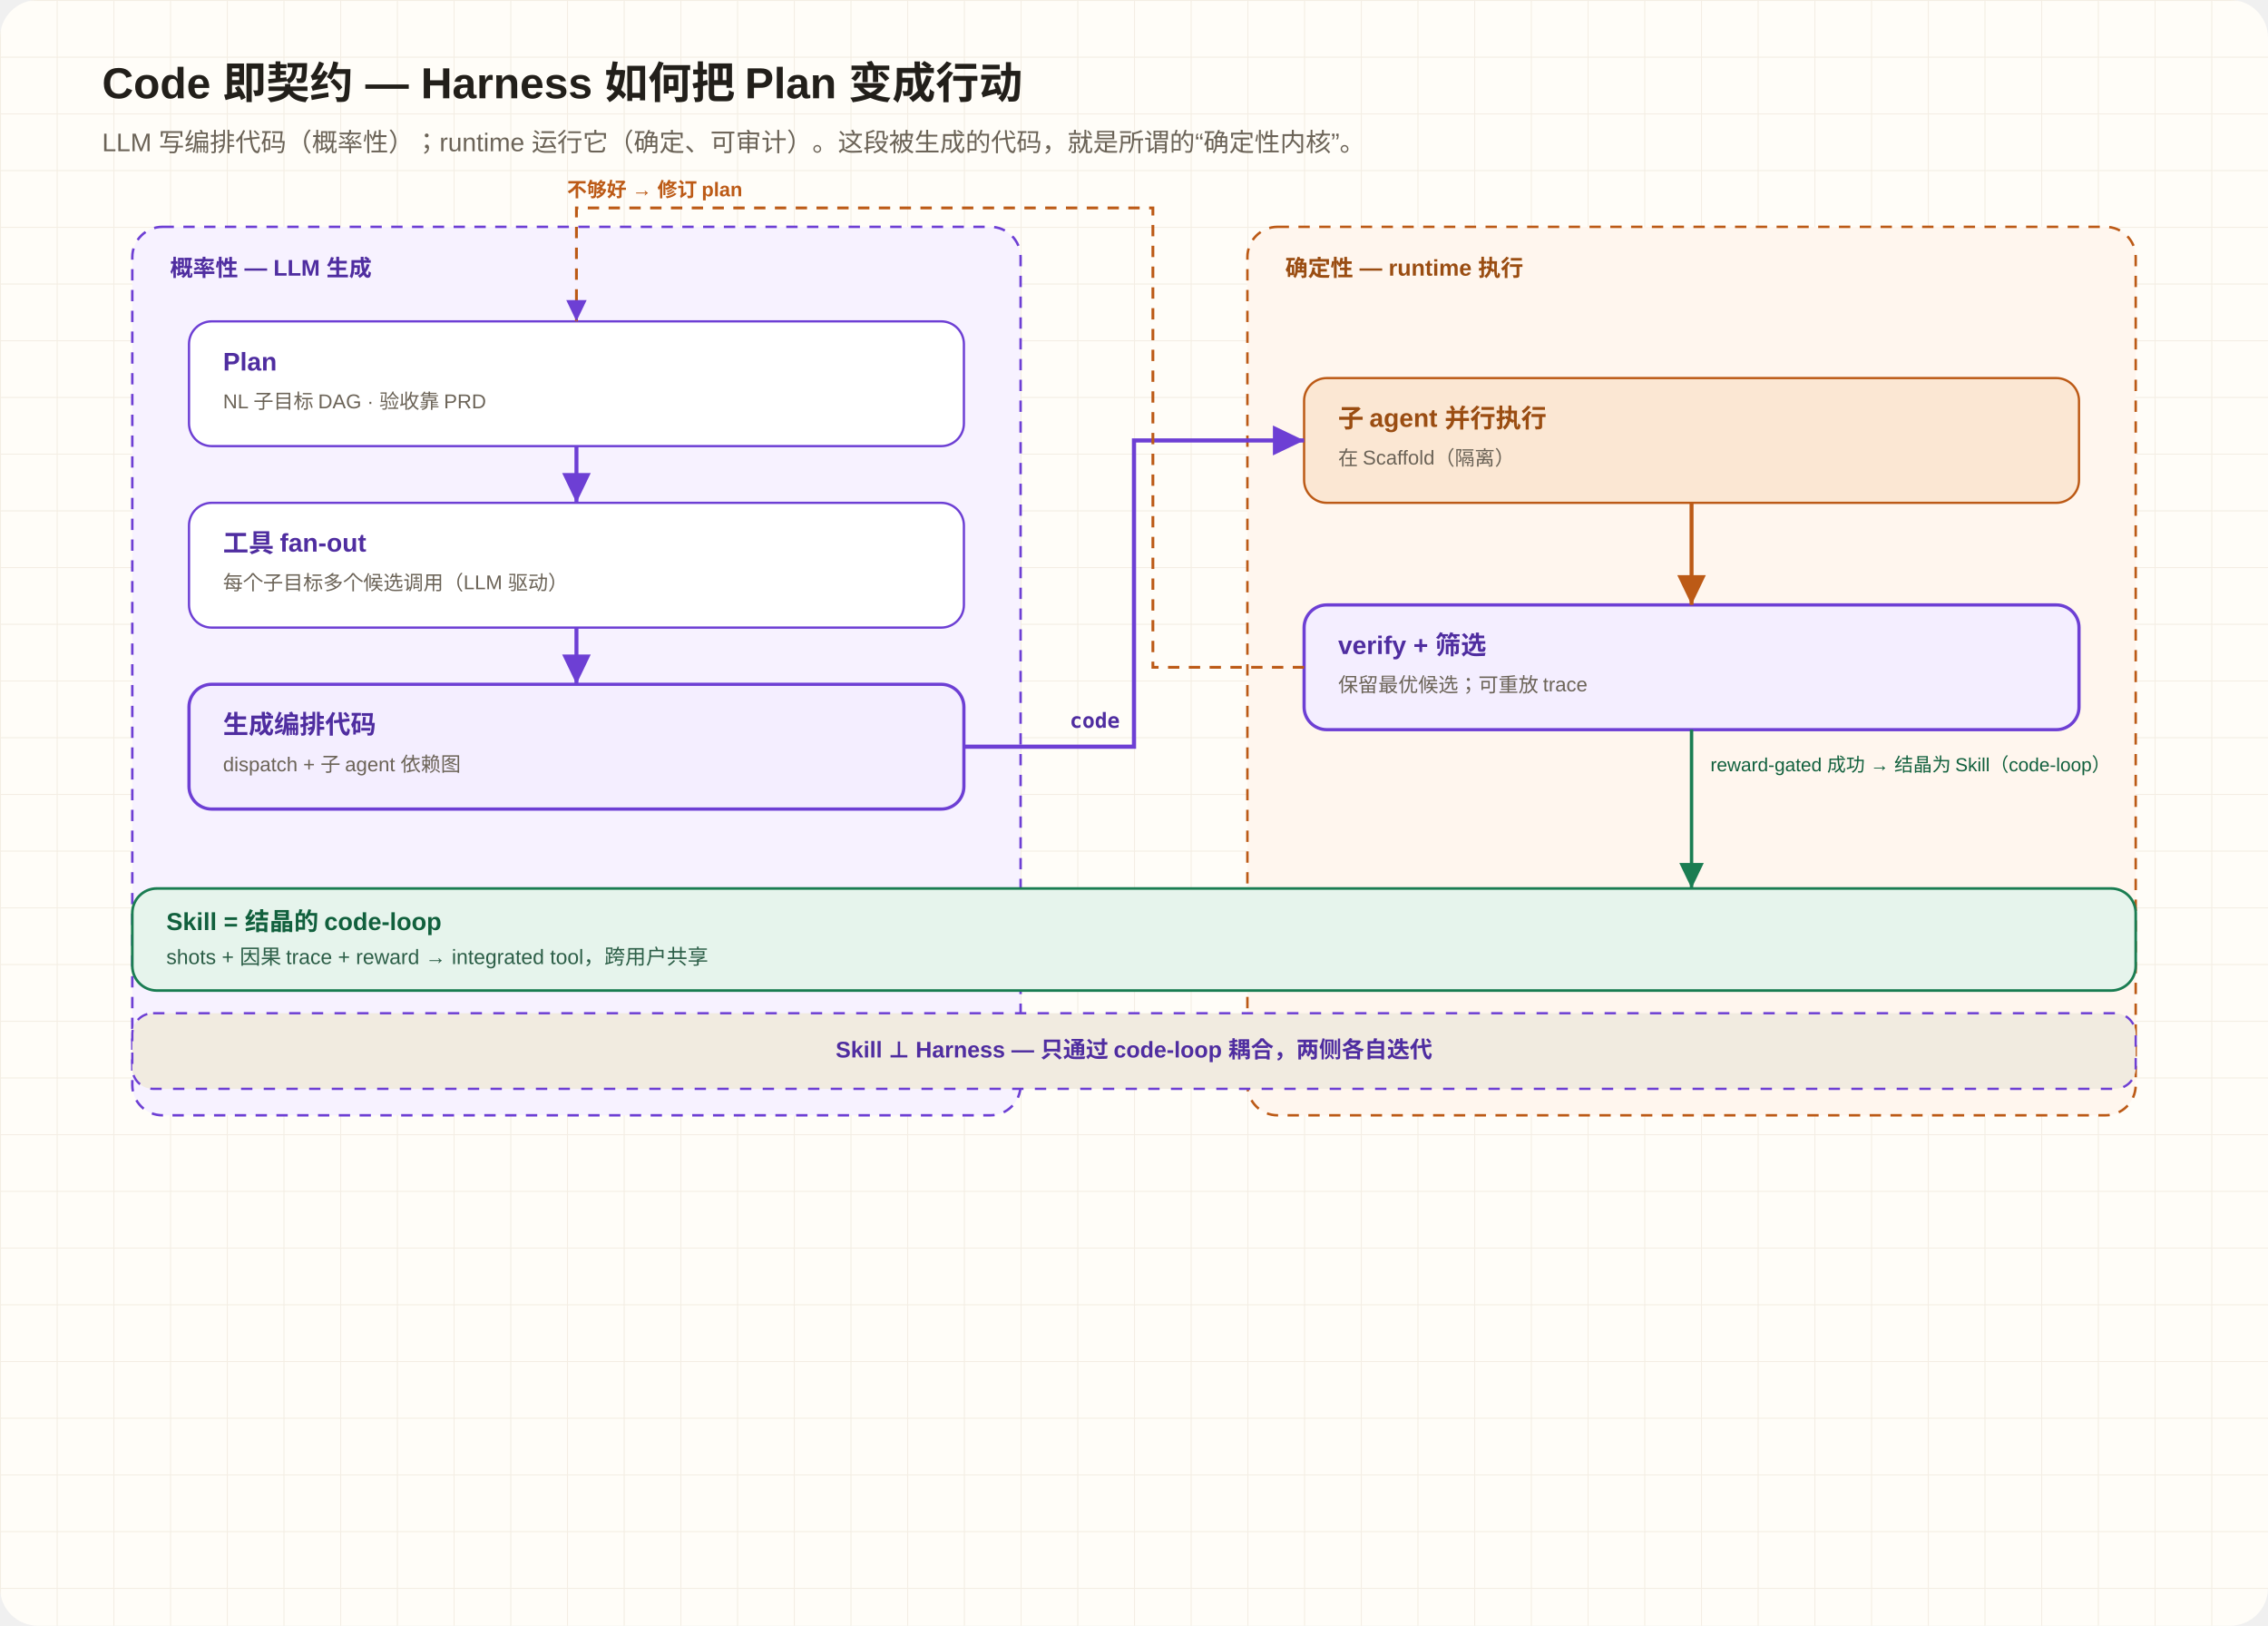
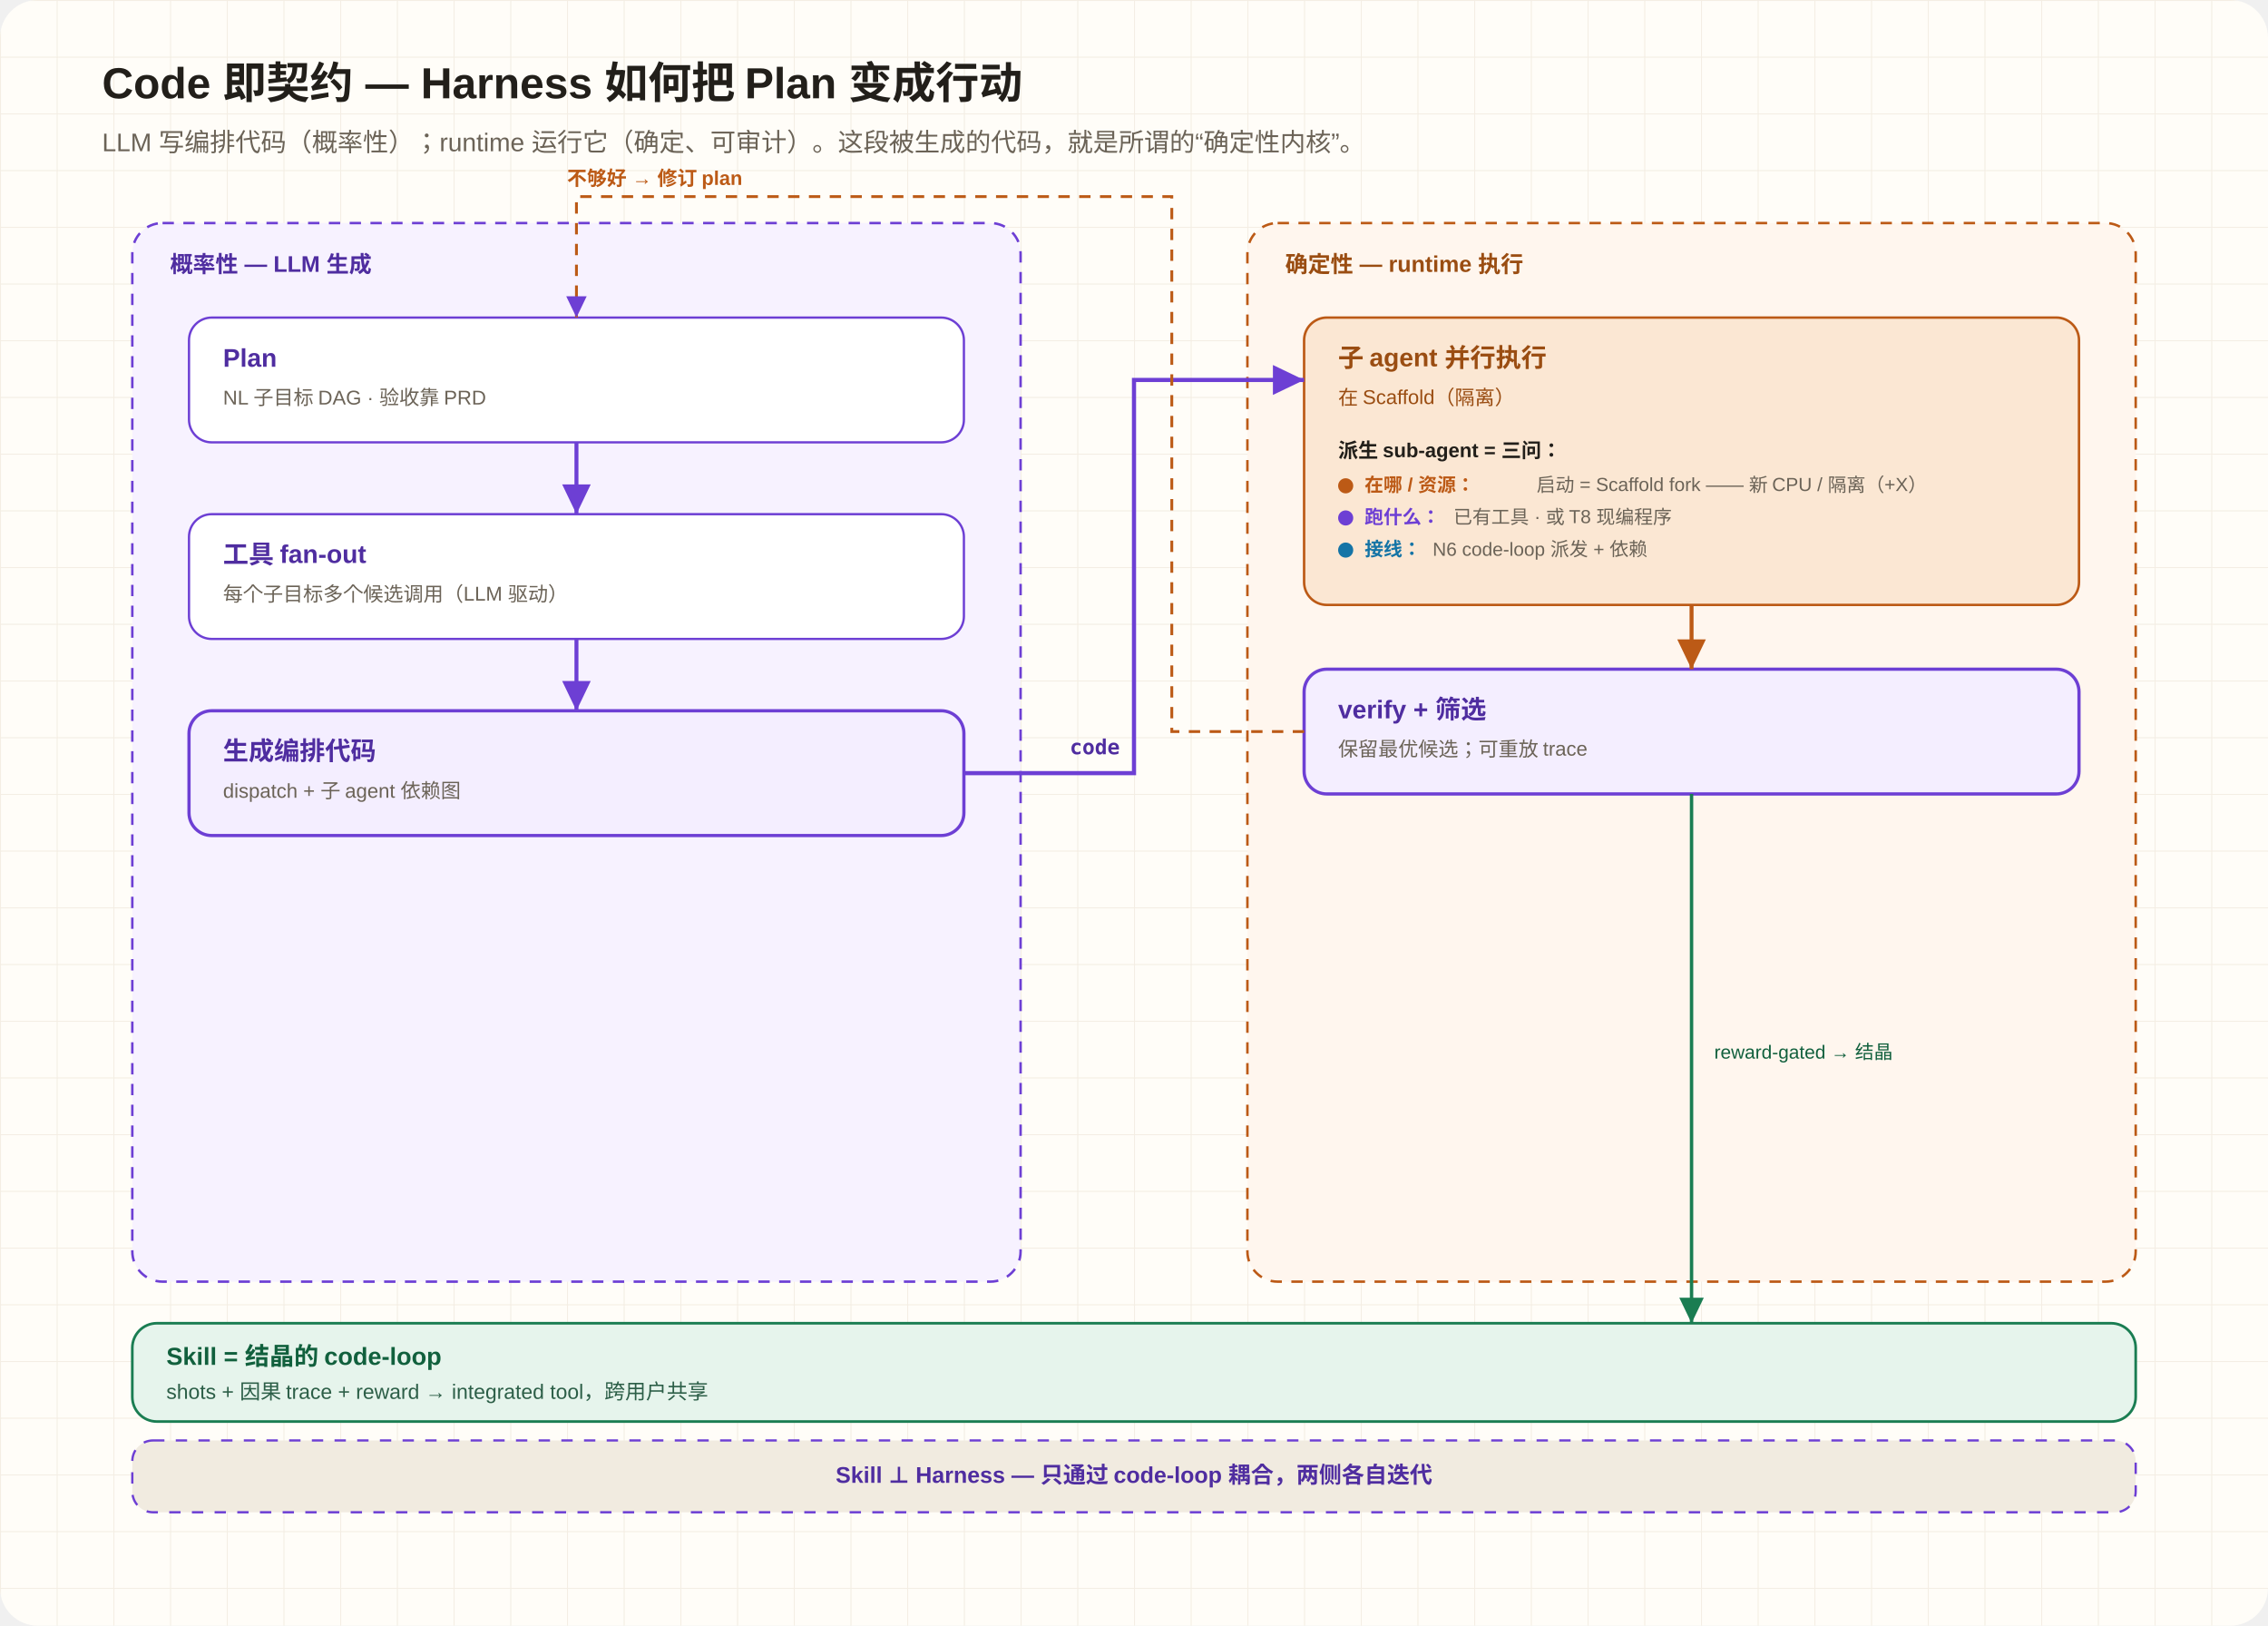
<svg xmlns="http://www.w3.org/2000/svg" viewBox="0 0 1200 860" width="100%" font-family="-apple-system,BlinkMacSystemFont,'Segoe UI','PingFang SC','Microsoft YaHei',Arial,sans-serif">
  <defs>
    <pattern id="grid" width="30" height="30" patternUnits="userSpaceOnUse">
      <path d="M30 0H0V30" fill="none" stroke="#efe8db" stroke-width="1" />
    </pattern>
    <filter id="sh" x="-12%" y="-12%" width="124%" height="124%">
      <feDropShadow dx="0" dy="3" stdDeviation="4.5" flood-color="#3c2d14" flood-opacity=".11" />
    </filter>
    <marker id="a" markerWidth="11" markerHeight="11" refX="7.5" refY="3.6" orient="auto">
      <path d="M0,0 L7.5,3.6 L0,7.2 Z" fill="#6d3fd4" />
    </marker>
    <marker id="g" markerWidth="11" markerHeight="11" refX="7.5" refY="3.6" orient="auto">
      <path d="M0,0 L7.5,3.6 L0,7.2 Z" fill="#1a7d52" />
    </marker>
    <marker id="o" markerWidth="11" markerHeight="11" refX="7.5" refY="3.6" orient="auto">
      <path d="M0,0 L7.5,3.6 L0,7.2 Z" fill="#bc5a16" />
    </marker>
    <marker id="t" markerWidth="11" markerHeight="11" refX="7.5" refY="3.6" orient="auto">
      <path d="M0,0 L7.5,3.6 L0,7.2 Z" fill="#1474a6" />
    </marker>
    <marker id="k" markerWidth="11" markerHeight="11" refX="7.5" refY="3.6" orient="auto">
      <path d="M0,0 L7.5,3.6 L0,7.2 Z" fill="#6b6357" />
    </marker>
  </defs>
  <rect width="1200" height="860" rx="20" fill="#fffdf8" />
  <rect width="1200" height="860" rx="20" fill="url(#grid)" opacity=".7" />
  <text x="54" y="52" text-anchor="start" font-size="23" font-weight="800" fill="#221f1a">Code 即契约 — Harness 如何把 Plan 变成行动</text>
  <text x="54" y="80" text-anchor="start" font-size="13.5" font-weight="400" fill="#6b6357">LLM 写编排代码（概率性）；runtime 运行它（确定、可审计）。这段被生成的代码，就是所谓的“确定性内核”。</text>
-   <rect x="70" y="120" width="470" height="470" rx="16" fill="#f7f2ff" stroke="#6d3fd4" stroke-width="1.3" stroke-dasharray="6 5" opacity="1" />
-   <rect x="660" y="120" width="470" height="470" rx="16" fill="#fff6ee" stroke="#bc5a16" stroke-width="1.3" stroke-dasharray="6 5" opacity="1" />
-   <text x="90" y="146" text-anchor="start" font-size="12" font-weight="800" fill="#4f2da0">概率性 — LLM 生成</text>
-   <text x="680" y="146" text-anchor="start" font-size="12" font-weight="800" fill="#9a4d12">确定性 — runtime 执行</text>
-   <rect x="100" y="170" width="410" height="66" rx="12" fill="#fff" stroke="#6d3fd4" stroke-width="1.2" opacity="1" />
-   <text x="118" y="196" text-anchor="start" font-size="13.5" font-weight="800" fill="#4f2da0">Plan</text>
-   <text x="118" y="216" text-anchor="start" font-size="10.6" font-weight="400" fill="#6b6357">NL 子目标 DAG · 验收靠 PRD</text>
-   <rect x="100" y="266" width="410" height="66" rx="12" fill="#fff" stroke="#6d3fd4" stroke-width="1.2" opacity="1" />
-   <text x="118" y="292" text-anchor="start" font-size="13.5" font-weight="800" fill="#4f2da0">工具 fan-out</text>
-   <text x="118" y="312" text-anchor="start" font-size="10.6" font-weight="400" fill="#6b6357">每个子目标多个候选调用（LLM 驱动）</text>
-   <rect x="100" y="362" width="410" height="66" rx="12" fill="#f4eeff" stroke="#6d3fd4" stroke-width="1.7" opacity="1" />
-   <text x="118" y="388" text-anchor="start" font-size="13.5" font-weight="800" fill="#4f2da0">生成编排代码</text>
-   <text x="118" y="408" text-anchor="start" font-size="10.6" font-weight="400" fill="#6b6357">dispatch + 子 agent 依赖图</text>
-   <path d="M305 236 L305 266" fill="none" stroke="#6d3fd4" stroke-width="2.1" marker-end="url(#a)" />
-   <path d="M305 332 L305 362" fill="none" stroke="#6d3fd4" stroke-width="2.1" marker-end="url(#a)" />
-   <rect x="690" y="200" width="410" height="66" rx="12" fill="#fbe7d3" stroke="#bc5a16" stroke-width="1.2" opacity="1" />
-   <text x="708" y="226" text-anchor="start" font-size="13.5" font-weight="800" fill="#9a4d12">子 agent 并行执行</text>
-   <text x="708" y="246" text-anchor="start" font-size="10.6" font-weight="400" fill="#6b6357">在 Scaffold（隔离）</text>
-   <rect x="690" y="320" width="410" height="66" rx="12" fill="#f4eeff" stroke="#6d3fd4" stroke-width="1.7" opacity="1" />
-   <text x="708" y="346" text-anchor="start" font-size="13.5" font-weight="800" fill="#4f2da0">verify + 筛选</text>
-   <text x="708" y="366" text-anchor="start" font-size="10.6" font-weight="400" fill="#6b6357">保留最优候选；可重放 trace</text>
-   <path d="M895 266 L895 320" fill="none" stroke="#bc5a16" stroke-width="2.1" marker-end="url(#o)" />
-   <path d="M510 395 L600 395 L600 233 L690 233" fill="none" stroke="#6d3fd4" stroke-width="2.2" marker-end="url(#a)" />
-   <text x="566" y="385" text-anchor="start" font-size="11" font-weight="800" fill="#4f2da0" font-family="ui-monospace,Menlo,monospace">code</text>
-   <path d="M690 353 L610 353 L610 110 L305 110 L305 170" fill="none" stroke="#bc5a16" stroke-width="1.5" stroke-dasharray="6 5" marker-end="url(#a)" />
-   <text x="300" y="104" text-anchor="start" font-size="10.5" font-weight="700" fill="#bc5a16">不够好 → 修订 plan</text>
-   <rect x="70" y="470" width="1060" height="54" rx="13" fill="#e6f4ec" stroke="#1a7d52" stroke-width="1.4" opacity="1" />
-   <text x="88" y="492" text-anchor="start" font-size="13" font-weight="800" fill="#11603d">Skill = 结晶的 code-loop</text>
-   <text x="88" y="510" text-anchor="start" font-size="11" font-weight="400" fill="#2c5e47">shots + 因果 trace + reward → integrated tool，跨用户共享</text>
-   <path d="M895 386 L895 470" fill="none" stroke="#1a7d52" stroke-width="1.8" marker-end="url(#g)" />
-   <text x="905" y="408" text-anchor="start" font-size="10" font-weight="400" fill="#11603d">reward-gated 成功 → 结晶为 Skill（code-loop）</text>
-   <rect x="70" y="536" width="1060" height="40" rx="11" fill="#f1ebe0" stroke="#6d3fd4" stroke-width="1.2" stroke-dasharray="6 6" opacity="1" />
-   <text x="600" y="556" text-anchor="middle" dominant-baseline="middle" font-size="12" font-weight="700" fill="#4f2da0">Skill ⊥ Harness — 只通过 code-loop 耦合，两侧各自迭代</text>
+   <rect x="70" y="118" width="470" height="560" rx="16" fill="#f7f2ff" stroke="#6d3fd4" stroke-width="1.3" stroke-dasharray="6 5" opacity="1" />
+   <rect x="660" y="118" width="470" height="560" rx="16" fill="#fff6ee" stroke="#bc5a16" stroke-width="1.3" stroke-dasharray="6 5" opacity="1" />
+   <text x="90" y="144" text-anchor="start" font-size="12" font-weight="800" fill="#4f2da0">概率性 — LLM 生成</text>
+   <text x="680" y="144" text-anchor="start" font-size="12" font-weight="800" fill="#9a4d12">确定性 — runtime 执行</text>
+   <rect x="100" y="168" width="410" height="66" rx="12" fill="#fff" stroke="#6d3fd4" stroke-width="1.2" opacity="1" />
+   <text x="118" y="194" text-anchor="start" font-size="13.5" font-weight="800" fill="#4f2da0">Plan</text>
+   <text x="118" y="214" text-anchor="start" font-size="10.6" font-weight="400" fill="#6b6357">NL 子目标 DAG · 验收靠 PRD</text>
+   <rect x="100" y="272" width="410" height="66" rx="12" fill="#fff" stroke="#6d3fd4" stroke-width="1.2" opacity="1" />
+   <text x="118" y="298" text-anchor="start" font-size="13.5" font-weight="800" fill="#4f2da0">工具 fan-out</text>
+   <text x="118" y="318" text-anchor="start" font-size="10.6" font-weight="400" fill="#6b6357">每个子目标多个候选调用（LLM 驱动）</text>
+   <rect x="100" y="376" width="410" height="66" rx="12" fill="#f4eeff" stroke="#6d3fd4" stroke-width="1.7" opacity="1" />
+   <text x="118" y="402" text-anchor="start" font-size="13.5" font-weight="800" fill="#4f2da0">生成编排代码</text>
+   <text x="118" y="422" text-anchor="start" font-size="10.6" font-weight="400" fill="#6b6357">dispatch + 子 agent 依赖图</text>
+   <path d="M305 234 L305 272" fill="none" stroke="#6d3fd4" stroke-width="2.1" marker-end="url(#a)" />
+   <path d="M305 338 L305 376" fill="none" stroke="#6d3fd4" stroke-width="2.1" marker-end="url(#a)" />
+   <rect x="690" y="168" width="410" height="152" rx="12" fill="#fbe7d3" stroke="#bc5a16" stroke-width="1.3" opacity="1" />
+   <text x="708" y="194" text-anchor="start" font-size="13.5" font-weight="800" fill="#9a4d12">子 agent 并行执行</text>
+   <text x="708" y="214" text-anchor="start" font-size="10.6" font-weight="400" fill="#9a4d12">在 Scaffold（隔离）</text>
+   <text x="708" y="242" text-anchor="start" font-size="10.6" font-weight="800" fill="#221f1a">派生 sub-agent = 三问：</text>
+   <circle cx="712" cy="257" r="4" fill="#bc5a16" />
+   <text x="722" y="260" text-anchor="start" font-size="10" font-weight="800" fill="#bc5a16">在哪 / 资源：</text>
+   <text x="813" y="260" text-anchor="start" font-size="10" font-weight="400" fill="#6b6357">启动 = Scaffold fork —— 新 CPU / 隔离（+X）</text>
+   <circle cx="712" cy="274" r="4" fill="#6d3fd4" />
+   <text x="722" y="277" text-anchor="start" font-size="10" font-weight="800" fill="#6d3fd4">跑什么：</text>
+   <text x="769" y="277" text-anchor="start" font-size="10" font-weight="400" fill="#6b6357">已有工具 · 或 T8 现编程序</text>
+   <circle cx="712" cy="291" r="4" fill="#1474a6" />
+   <text x="722" y="294" text-anchor="start" font-size="10" font-weight="800" fill="#1474a6">接线：</text>
+   <text x="758" y="294" text-anchor="start" font-size="10" font-weight="400" fill="#6b6357">N6 code-loop 派发 + 依赖</text>
+   <rect x="690" y="354" width="410" height="66" rx="12" fill="#f4eeff" stroke="#6d3fd4" stroke-width="1.7" opacity="1" />
+   <text x="708" y="380" text-anchor="start" font-size="13.5" font-weight="800" fill="#4f2da0">verify + 筛选</text>
+   <text x="708" y="400" text-anchor="start" font-size="10.6" font-weight="400" fill="#6b6357">保留最优候选；可重放 trace</text>
+   <path d="M895 320 L895 354" fill="none" stroke="#bc5a16" stroke-width="2.1" marker-end="url(#o)" />
+   <path d="M510 409 L600 409 L600 201 L690 201" fill="none" stroke="#6d3fd4" stroke-width="2.2" marker-end="url(#a)" />
+   <text x="566" y="399" text-anchor="start" font-size="11" font-weight="800" fill="#4f2da0" font-family="ui-monospace,Menlo,monospace">code</text>
+   <path d="M690 387 L620 387 L620 104 L305 104 L305 168" fill="none" stroke="#bc5a16" stroke-width="1.5" stroke-dasharray="6 5" marker-end="url(#a)" />
+   <text x="300" y="98" text-anchor="start" font-size="10.5" font-weight="700" fill="#bc5a16">不够好 → 修订 plan</text>
+   <rect x="70" y="700" width="1060" height="52" rx="13" fill="#e6f4ec" stroke="#1a7d52" stroke-width="1.4" opacity="1" />
+   <text x="88" y="722" text-anchor="start" font-size="13" font-weight="800" fill="#11603d">Skill = 结晶的 code-loop</text>
+   <text x="88" y="740" text-anchor="start" font-size="11" font-weight="400" fill="#2c5e47">shots + 因果 trace + reward → integrated tool，跨用户共享</text>
+   <path d="M895 420 L895 700" fill="none" stroke="#1a7d52" stroke-width="1.8" marker-end="url(#g)" />
+   <text x="907" y="560" text-anchor="start" font-size="10" font-weight="400" fill="#11603d">reward-gated → 结晶</text>
+   <rect x="70" y="762" width="1060" height="38" rx="11" fill="#f1ebe0" stroke="#6d3fd4" stroke-width="1.2" stroke-dasharray="6 6" opacity="1" />
+   <text x="600" y="781" text-anchor="middle" dominant-baseline="middle" font-size="12" font-weight="700" fill="#4f2da0">Skill ⊥ Harness — 只通过 code-loop 耦合，两侧各自迭代</text>
</svg>
